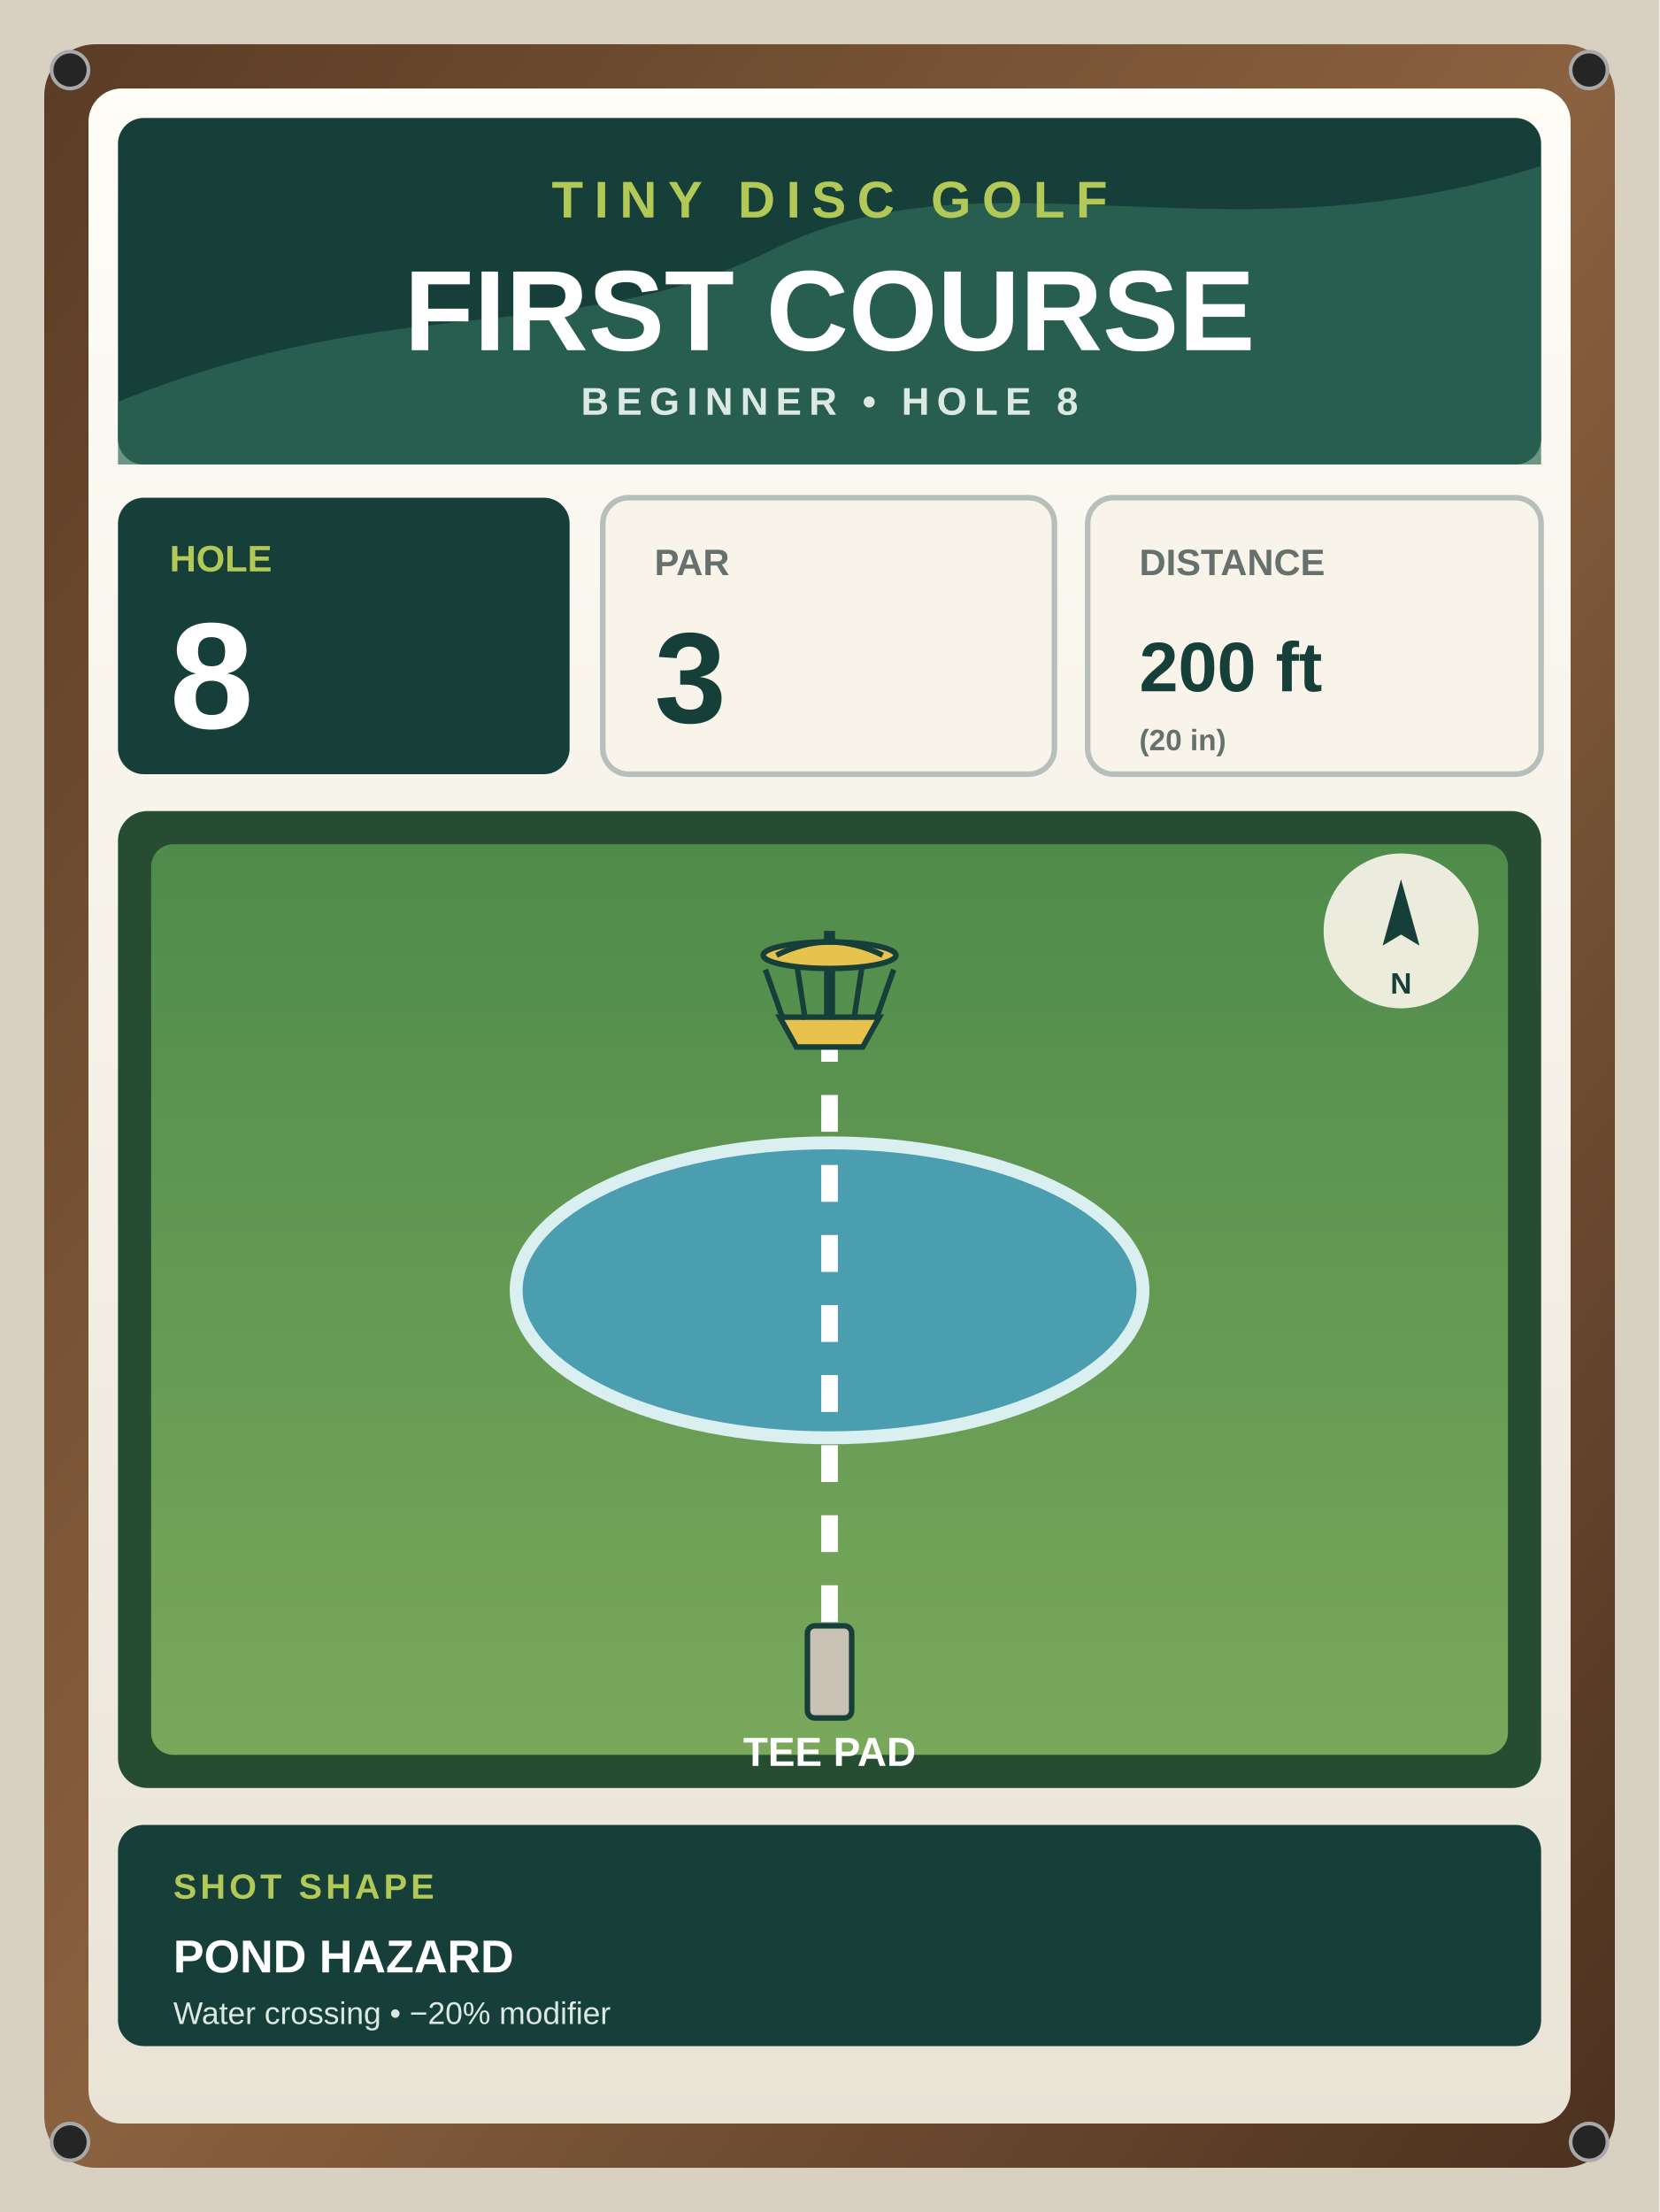
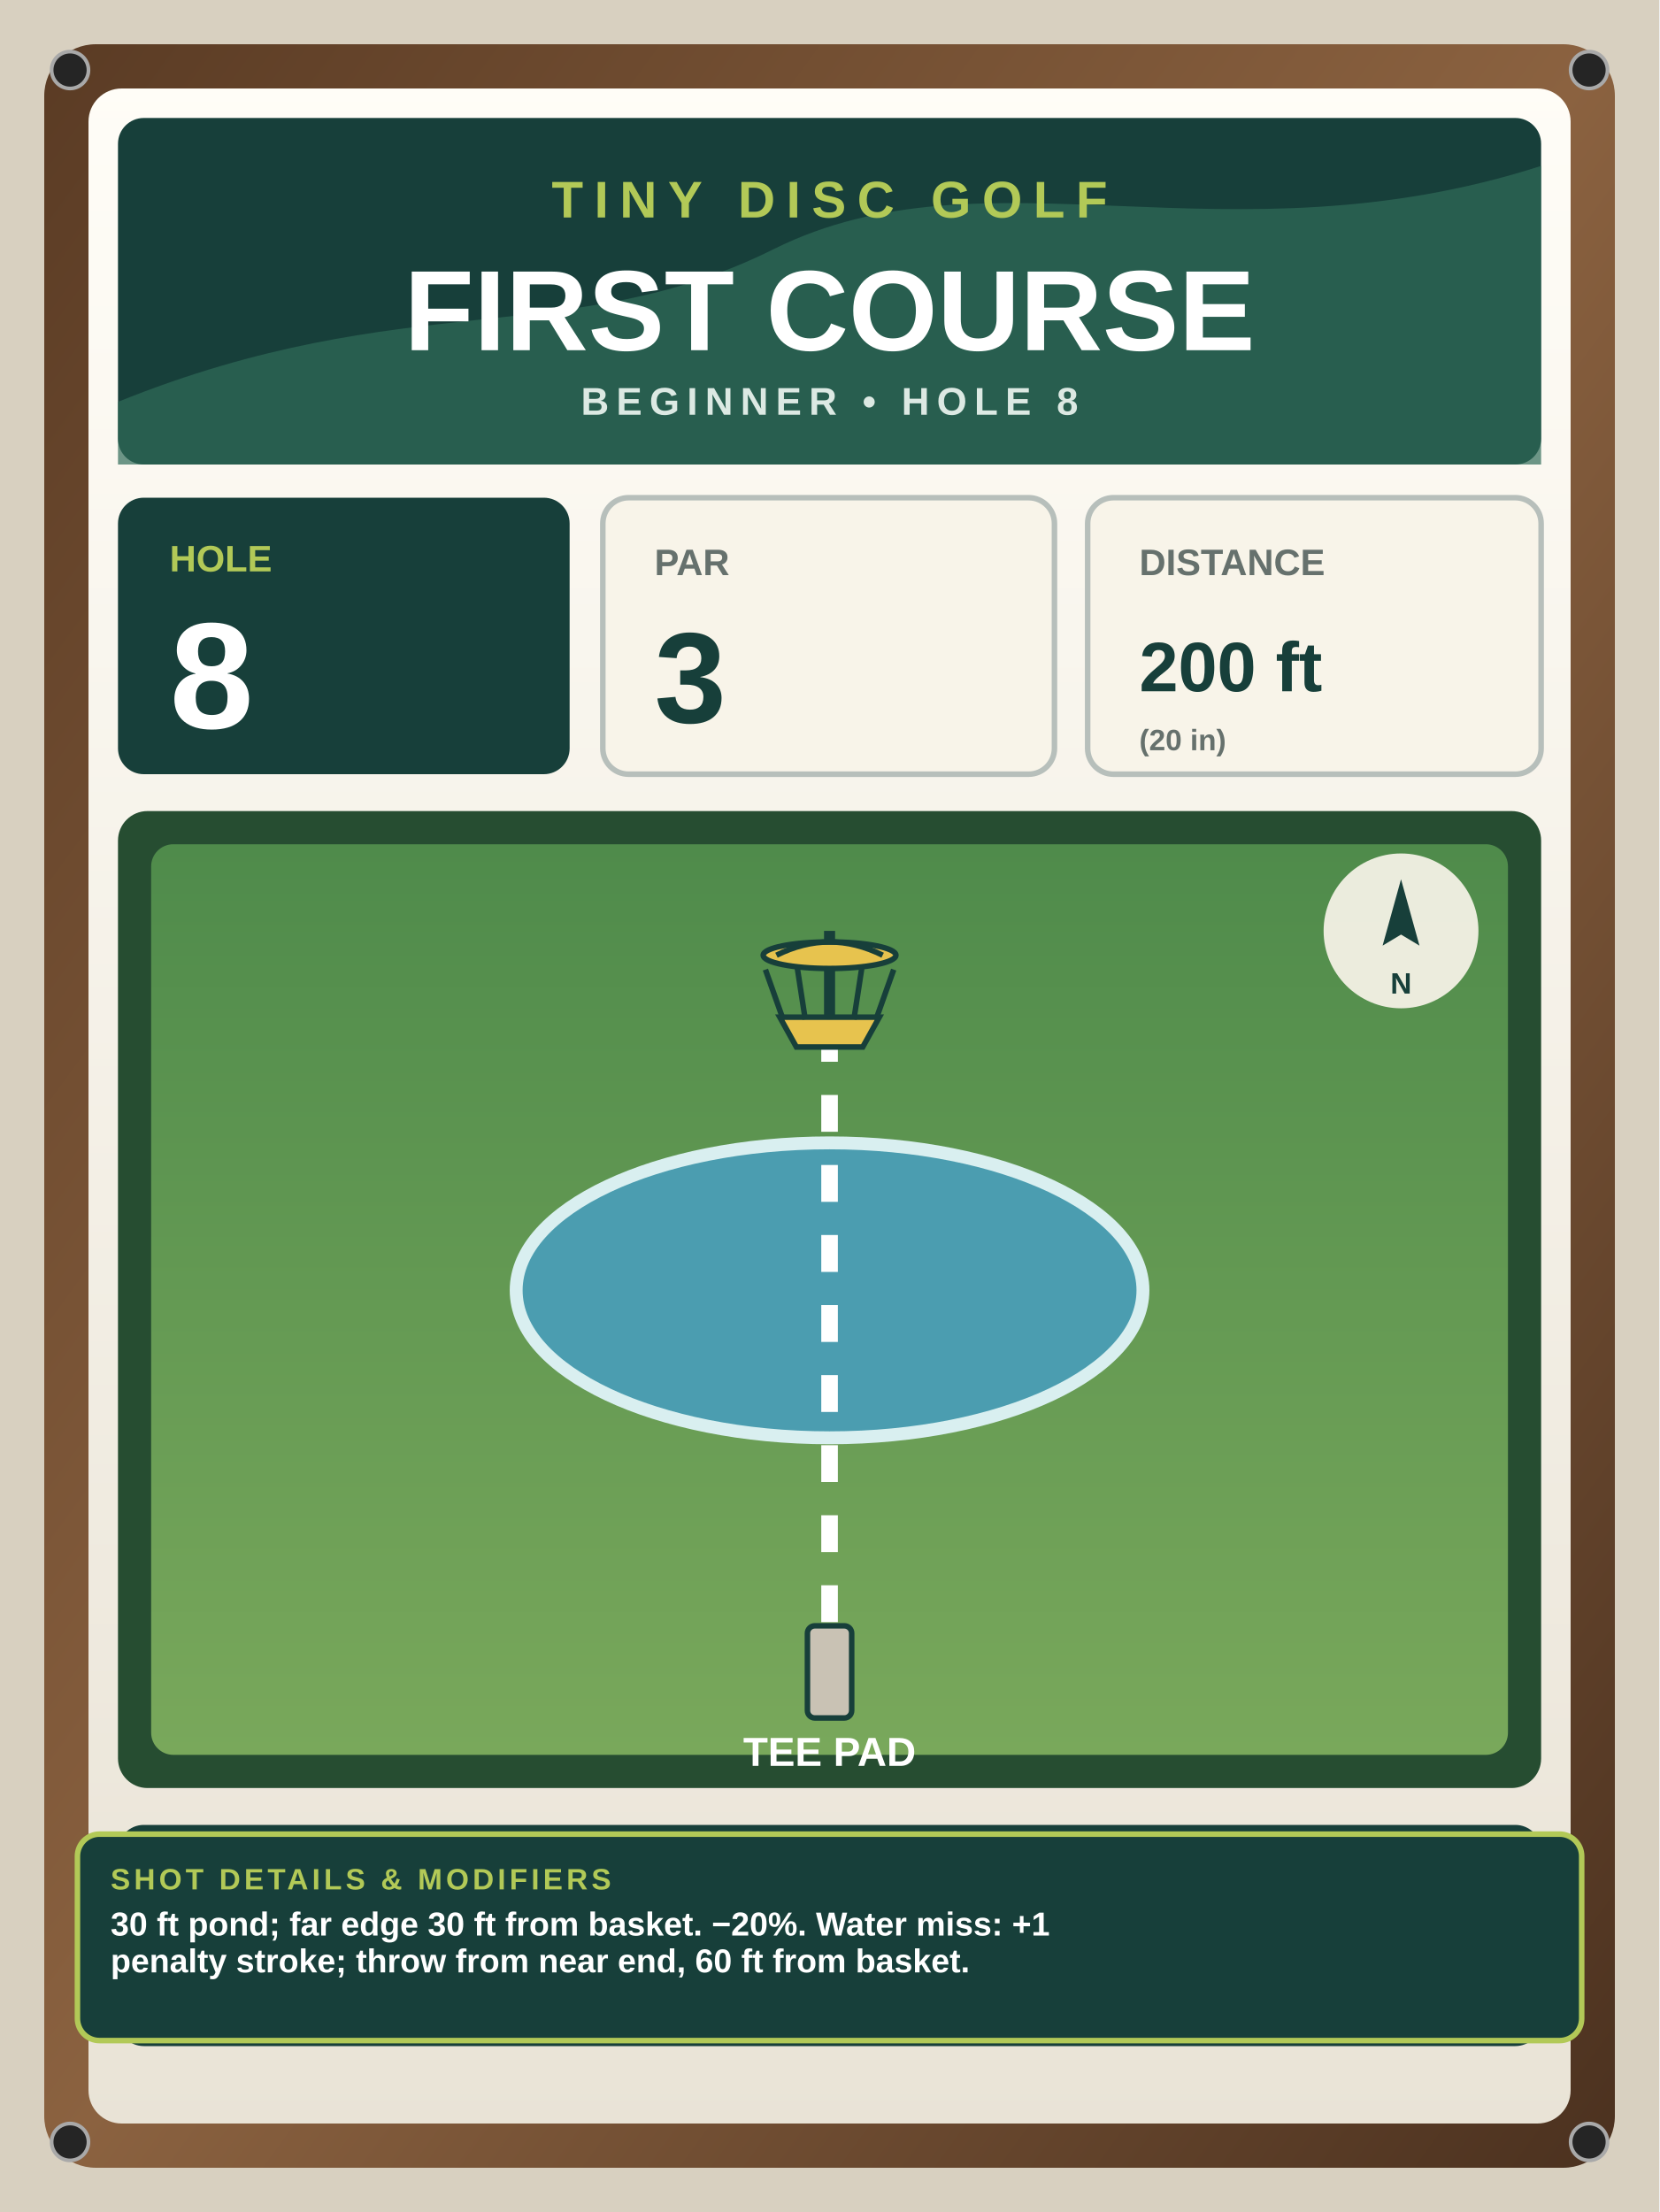
<svg xmlns="http://www.w3.org/2000/svg" viewBox="0 0 900 1200" role="img" aria-labelledby="title">
  <defs>
    <linearGradient id="wood" x1="0" x2="1" y1="0" y2="1">
      <stop stop-color="#5a3b24" />
      <stop offset=".5" stop-color="#8b6240" />
      <stop offset="1" stop-color="#4b311f" />
    </linearGradient>
    <linearGradient id="paper" x1="0" x2="0" y1="0" y2="1">
      <stop stop-color="#fffdf7" />
      <stop offset="1" stop-color="#e9e3d6" />
    </linearGradient>
    <linearGradient id="fairway" x1="0" x2="0" y1="0" y2="1">
      <stop stop-color="#4f8b4b" />
      <stop offset="1" stop-color="#79a85b" />
    </linearGradient>
  </defs>
  <rect width="900" height="1200" fill="#d8d0c0" />
  <rect x="24" y="24" width="852" height="1152" rx="28" fill="url(#wood)" />
  <rect x="48" y="48" width="804" height="1104" rx="18" fill="url(#paper)" />
  <rect x="64" y="64" width="772" height="188" rx="14" fill="#173f3a" />
  <path d="M64 218 C220 155 310 190 420 135 C535 78 665 145 836 90 L836 252 L64 252 Z" fill="#2f6b58" opacity=".7" />
  <text x="450" y="118" text-anchor="middle" font-family="Arial,sans-serif" font-size="28" font-weight="800" letter-spacing="6" fill="#b2c957">TINY DISC GOLF</text>
  <text x="450" y="190" text-anchor="middle" font-family="Arial,sans-serif" font-size="62" font-weight="900" fill="#fff">FIRST COURSE</text>
  <text x="450" y="225" text-anchor="middle" font-family="Arial,sans-serif" font-size="21" font-weight="700" letter-spacing="4" fill="#dce9e3">BEGINNER • HOLE 8</text>
  <rect x="64" y="270" width="245" height="150" rx="14" fill="#173f3a" />
  <text x="92" y="310" font-family="Arial,sans-serif" font-size="20" font-weight="800" fill="#b2c957">HOLE</text>
  <text x="92" y="395" font-family="Arial,sans-serif" font-size="82" font-weight="900" fill="#fff">8</text>
  <rect x="327" y="270" width="245" height="150" rx="14" fill="#f8f4e9" stroke="#b7bfbb" stroke-width="3" />
  <text x="355" y="312" font-family="Arial,sans-serif" font-size="20" font-weight="800" fill="#66716d">PAR</text>
  <text x="355" y="392" font-family="Arial,sans-serif" font-size="70" font-weight="900" fill="#173f3a">3</text>
  <rect x="590" y="270" width="246" height="150" rx="14" fill="#f8f4e9" stroke="#b7bfbb" stroke-width="3" />
  <text x="618" y="312" font-family="Arial,sans-serif" font-size="20" font-weight="800" fill="#66716d">DISTANCE</text>
  <text x="618" y="375" font-family="Arial,sans-serif" font-size="38" font-weight="900" fill="#173f3a">200 ft</text>
  <text x="618" y="407" font-family="Arial,sans-serif" font-size="16" font-weight="700" fill="#66716d">(20 in)</text>
  <rect x="64" y="440" width="772" height="530" rx="16" fill="#264d31" />
  <rect x="82" y="458" width="736" height="494" rx="12" fill="url(#fairway)" />
  <ellipse cx="450" cy="700" rx="170" ry="80" fill="#4b9db0" stroke="#d9eff0" stroke-width="7" />
  <rect x="438" y="882" width="24" height="50" rx="4" fill="#c9c2b4" stroke="#173f3a" stroke-width="3" />
  <text x="450" y="958" text-anchor="middle" font-family="Arial,sans-serif" font-size="22" font-weight="900" fill="#fff">TEE PAD</text>
  <path d="M450 880 C450 760 450 650 450 540" fill="none" stroke="#fff" stroke-width="9" stroke-dasharray="20 18" />
  <g transform="translate(450 505) scale(.6)">
    <rect x="-5" y="0" width="10" height="80" fill="#173f3a" />
    <path d="M-45 78 L45 78 L30 105 L-30 105 Z" fill="#e7c34e" stroke="#173f3a" stroke-width="5" />
    <path d="M-42 80 L-58 35 M-22 80 L-30 28 M0 80 L0 24 M22 80 L30 28 M42 80 L58 35" stroke="#173f3a" stroke-width="5" />
    <ellipse cx="0" cy="22" rx="60" ry="12" fill="#e7c34e" stroke="#173f3a" stroke-width="5" />
    <path d="M-48 22 Q0 -2 48 22" fill="none" stroke="#173f3a" stroke-width="5" />
  </g>
  <g transform="translate(760 505)">
    <circle r="42" fill="#f8f4e9" opacity=".92" />
    <path d="M0 -28 L10 8 L0 2 L-10 8 Z" fill="#173f3a" />
    <text x="0" y="34" text-anchor="middle" font-family="Arial,sans-serif" font-size="16" font-weight="900" fill="#173f3a">N</text>
  </g>
  <rect x="64" y="990" width="772" height="120" rx="14" fill="#173f3a" />
  <text x="94" y="1030" font-family="Arial,sans-serif" font-size="19" font-weight="900" letter-spacing="2" fill="#b2c957">SHOT SHAPE</text>
  <text x="94" y="1070" font-family="Arial,sans-serif" font-size="25" font-weight="800" fill="#fff">POND HAZARD</text>
  <text x="94" y="1098" font-family="Arial,sans-serif" font-size="17" fill="#dce9e3">Water crossing • −20% modifier</text>
  <g fill="#252525" stroke="#a9a9a9" stroke-width="2">
    <circle cx="38" cy="38" r="10" />
    <circle cx="862" cy="38" r="10" />
    <circle cx="38" cy="1162" r="10" />
    <circle cx="862" cy="1162" r="10" />
  </g>
+   <g id="complete-hole-details">
+     <rect x="42" y="995" width="816" height="112" rx="12" fill="#173f3a" stroke="#b2c957" stroke-width="3" />
+     <text x="60" y="1025" font-family="Arial,sans-serif" font-size="16" font-weight="900" letter-spacing="2" fill="#b2c957">SHOT DETAILS &amp; MODIFIERS</text>
+     <text x="60" y="1050" font-family="Arial,sans-serif" font-size="18" font-weight="900" fill="#fff">30 ft pond; far edge 30 ft from basket. −20%. Water miss: +1</text>
+     <text x="60" y="1070" font-family="Arial,sans-serif" font-size="18" font-weight="700" fill="#fff">penalty stroke; throw from near end, 60 ft from basket.</text>
+   </g>
</svg>
